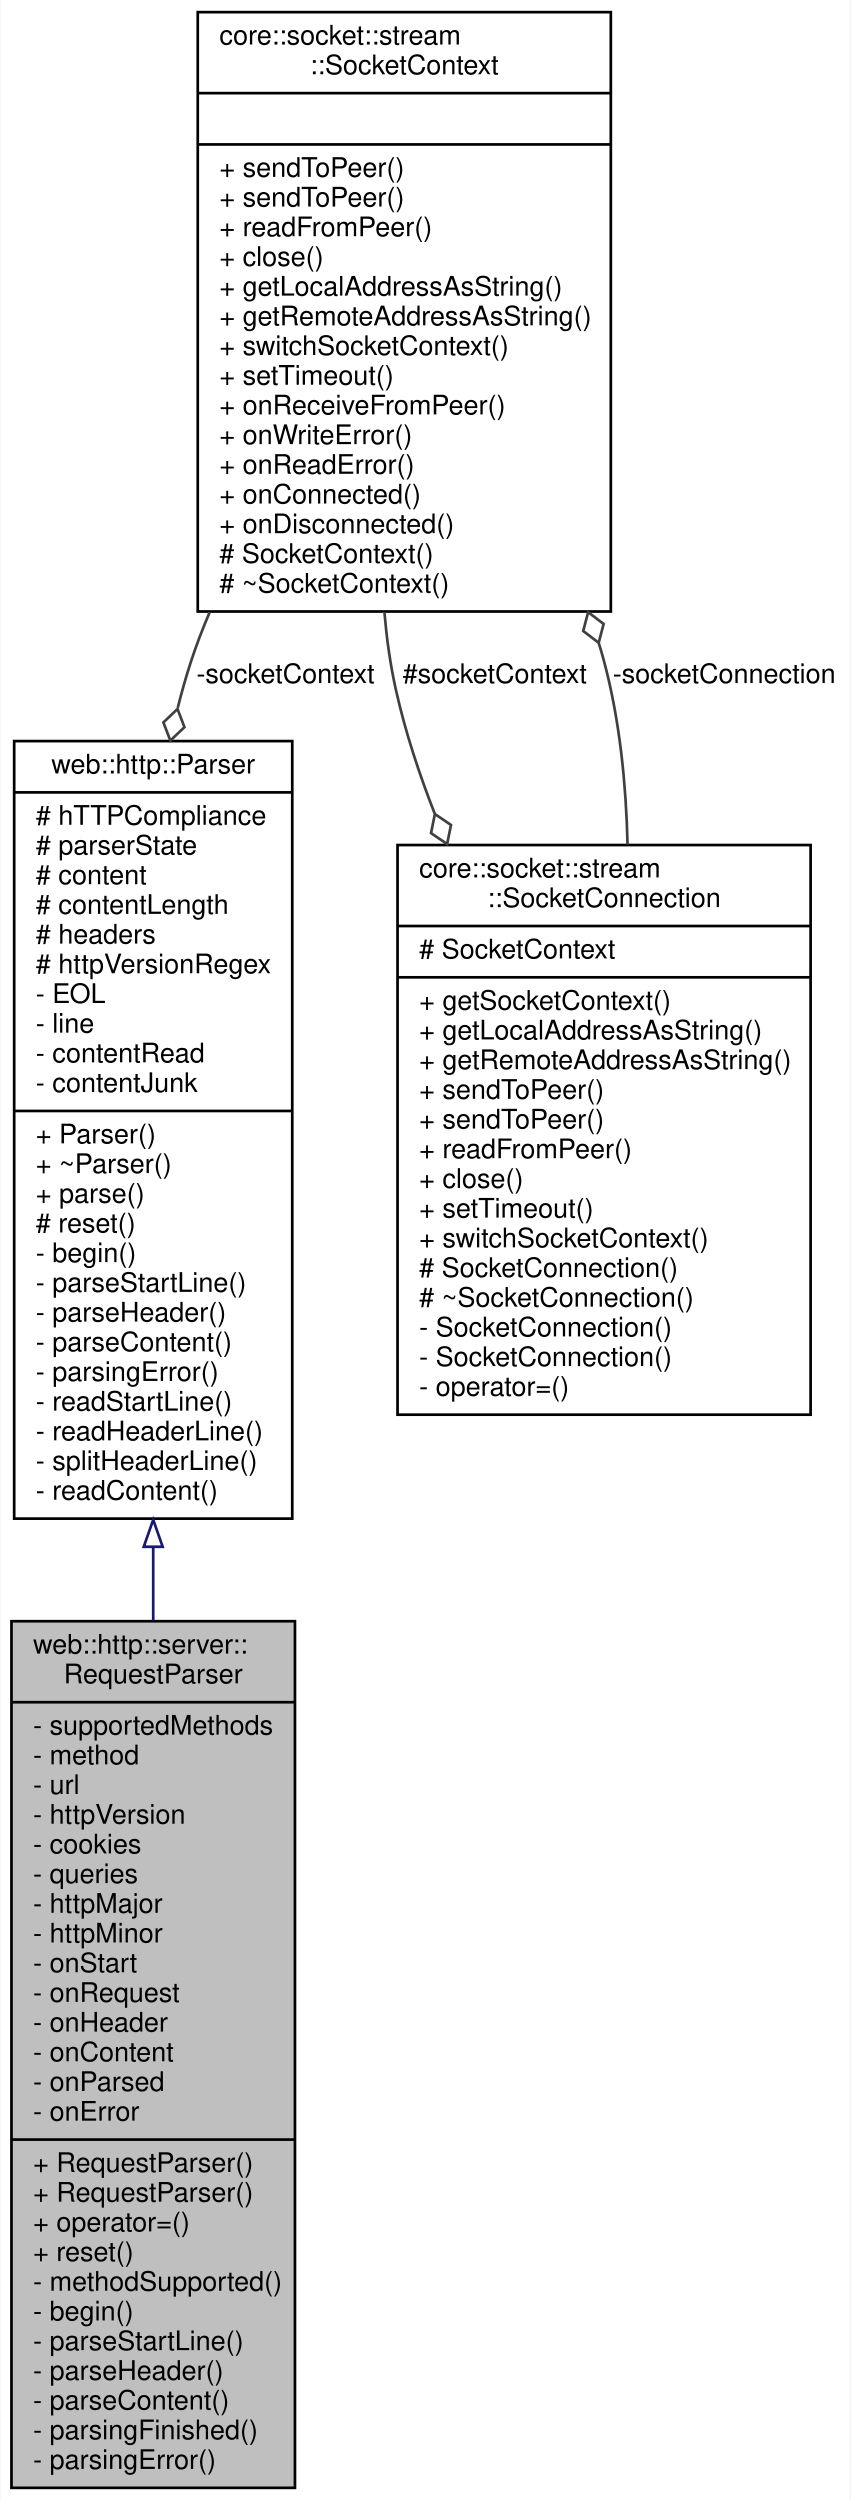
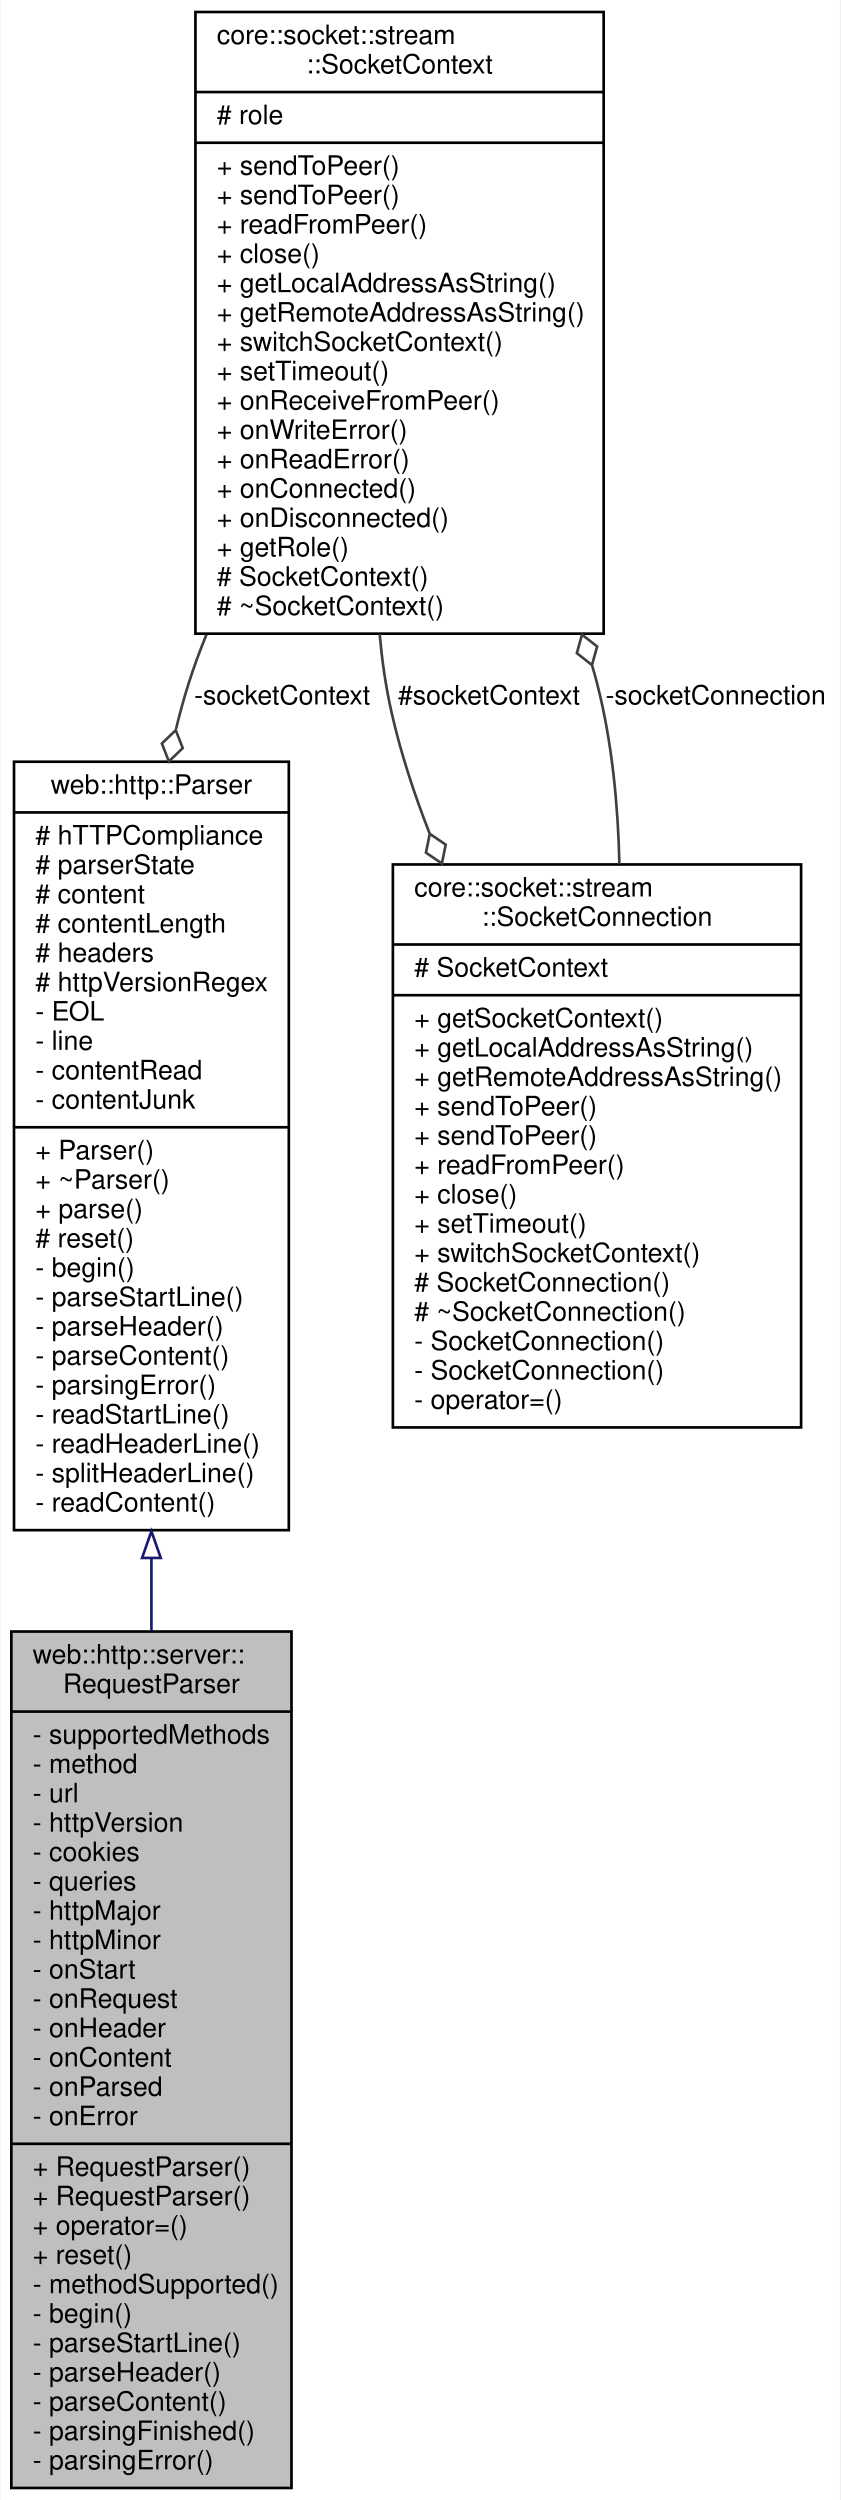
- <svg xmlns="http://www.w3.org/2000/svg" xmlns:xlink="http://www.w3.org/1999/xlink" width="315pt" height="926pt" viewBox="0.00 0.00 314.50 926.00">
-   <g id="graph0" class="graph" transform="scale(1 1) rotate(0) translate(4 922)">
-     <polygon fill="white" stroke="transparent" points="-4,4 -4,-922 310.5,-922 310.5,4 -4,4" />
+ <svg xmlns="http://www.w3.org/2000/svg" xmlns:xlink="http://www.w3.org/1999/xlink" width="315pt" height="937pt" viewBox="0.00 0.00 314.50 937.00">
+   <g id="graph0" class="graph" transform="scale(1 1) rotate(0) translate(4 933)">
+     <polygon fill="white" stroke="transparent" points="-4,4 -4,-933 310.5,-933 310.5,4 -4,4" />
    <g id="node1" class="node">
      <g id="a_node1">
        <a xlink:title=" ">
          <polygon fill="#bfbfbf" stroke="black" points="0,-0.5 0,-321.5 105,-321.5 105,-0.5 0,-0.5" />
          <text text-anchor="start" x="8" y="-309.5" font-family="Helvetica,sans-Serif" font-size="10.00">web::http::server::</text>
          <text text-anchor="middle" x="52.5" y="-298.5" font-family="Helvetica,sans-Serif" font-size="10.00">RequestParser</text>
          <polyline fill="none" stroke="black" points="0,-291.5 105,-291.5 " />
          <text text-anchor="start" x="8" y="-279.5" font-family="Helvetica,sans-Serif" font-size="10.00">- supportedMethods</text>
          <text text-anchor="start" x="8" y="-268.5" font-family="Helvetica,sans-Serif" font-size="10.00">- method</text>
          <text text-anchor="start" x="8" y="-257.5" font-family="Helvetica,sans-Serif" font-size="10.00">- url</text>
          <text text-anchor="start" x="8" y="-246.5" font-family="Helvetica,sans-Serif" font-size="10.00">- httpVersion</text>
          <text text-anchor="start" x="8" y="-235.5" font-family="Helvetica,sans-Serif" font-size="10.00">- cookies</text>
          <text text-anchor="start" x="8" y="-224.5" font-family="Helvetica,sans-Serif" font-size="10.00">- queries</text>
          <text text-anchor="start" x="8" y="-213.5" font-family="Helvetica,sans-Serif" font-size="10.00">- httpMajor</text>
          <text text-anchor="start" x="8" y="-202.5" font-family="Helvetica,sans-Serif" font-size="10.00">- httpMinor</text>
          <text text-anchor="start" x="8" y="-191.5" font-family="Helvetica,sans-Serif" font-size="10.00">- onStart</text>
          <text text-anchor="start" x="8" y="-180.5" font-family="Helvetica,sans-Serif" font-size="10.00">- onRequest</text>
          <text text-anchor="start" x="8" y="-169.5" font-family="Helvetica,sans-Serif" font-size="10.00">- onHeader</text>
          <text text-anchor="start" x="8" y="-158.5" font-family="Helvetica,sans-Serif" font-size="10.00">- onContent</text>
          <text text-anchor="start" x="8" y="-147.5" font-family="Helvetica,sans-Serif" font-size="10.00">- onParsed</text>
          <text text-anchor="start" x="8" y="-136.5" font-family="Helvetica,sans-Serif" font-size="10.00">- onError</text>
          <polyline fill="none" stroke="black" points="0,-129.5 105,-129.5 " />
          <text text-anchor="start" x="8" y="-117.5" font-family="Helvetica,sans-Serif" font-size="10.00">+ RequestParser()</text>
          <text text-anchor="start" x="8" y="-106.5" font-family="Helvetica,sans-Serif" font-size="10.00">+ RequestParser()</text>
          <text text-anchor="start" x="8" y="-95.5" font-family="Helvetica,sans-Serif" font-size="10.00">+ operator=()</text>
          <text text-anchor="start" x="8" y="-84.5" font-family="Helvetica,sans-Serif" font-size="10.00">+ reset()</text>
          <text text-anchor="start" x="8" y="-73.5" font-family="Helvetica,sans-Serif" font-size="10.00">- methodSupported()</text>
          <text text-anchor="start" x="8" y="-62.5" font-family="Helvetica,sans-Serif" font-size="10.00">- begin()</text>
          <text text-anchor="start" x="8" y="-51.5" font-family="Helvetica,sans-Serif" font-size="10.00">- parseStartLine()</text>
          <text text-anchor="start" x="8" y="-40.5" font-family="Helvetica,sans-Serif" font-size="10.00">- parseHeader()</text>
          <text text-anchor="start" x="8" y="-29.5" font-family="Helvetica,sans-Serif" font-size="10.00">- parseContent()</text>
          <text text-anchor="start" x="8" y="-18.5" font-family="Helvetica,sans-Serif" font-size="10.00">- parsingFinished()</text>
          <text text-anchor="start" x="8" y="-7.5" font-family="Helvetica,sans-Serif" font-size="10.00">- parsingError()</text>
        </a>
      </g>
    </g>
    <g id="node2" class="node">
      <g id="a_node2">
        <a xlink:href="classweb_1_1http_1_1_parser.html" target="_top" xlink:title=" ">
          <polygon fill="white" stroke="black" points="1,-359.5 1,-647.5 104,-647.5 104,-359.5 1,-359.5" />
          <text text-anchor="middle" x="52.5" y="-635.5" font-family="Helvetica,sans-Serif" font-size="10.00">web::http::Parser</text>
          <polyline fill="none" stroke="black" points="1,-628.5 104,-628.5 " />
          <text text-anchor="start" x="9" y="-616.5" font-family="Helvetica,sans-Serif" font-size="10.00"># hTTPCompliance</text>
          <text text-anchor="start" x="9" y="-605.5" font-family="Helvetica,sans-Serif" font-size="10.00"># parserState</text>
          <text text-anchor="start" x="9" y="-594.5" font-family="Helvetica,sans-Serif" font-size="10.00"># content</text>
          <text text-anchor="start" x="9" y="-583.5" font-family="Helvetica,sans-Serif" font-size="10.00"># contentLength</text>
          <text text-anchor="start" x="9" y="-572.5" font-family="Helvetica,sans-Serif" font-size="10.00"># headers</text>
          <text text-anchor="start" x="9" y="-561.5" font-family="Helvetica,sans-Serif" font-size="10.00"># httpVersionRegex</text>
          <text text-anchor="start" x="9" y="-550.5" font-family="Helvetica,sans-Serif" font-size="10.00">- EOL</text>
          <text text-anchor="start" x="9" y="-539.5" font-family="Helvetica,sans-Serif" font-size="10.00">- line</text>
          <text text-anchor="start" x="9" y="-528.5" font-family="Helvetica,sans-Serif" font-size="10.00">- contentRead</text>
          <text text-anchor="start" x="9" y="-517.5" font-family="Helvetica,sans-Serif" font-size="10.00">- contentJunk</text>
          <polyline fill="none" stroke="black" points="1,-510.5 104,-510.5 " />
          <text text-anchor="start" x="9" y="-498.5" font-family="Helvetica,sans-Serif" font-size="10.00">+ Parser()</text>
          <text text-anchor="start" x="9" y="-487.5" font-family="Helvetica,sans-Serif" font-size="10.00">+ ~Parser()</text>
          <text text-anchor="start" x="9" y="-476.5" font-family="Helvetica,sans-Serif" font-size="10.00">+ parse()</text>
          <text text-anchor="start" x="9" y="-465.5" font-family="Helvetica,sans-Serif" font-size="10.00"># reset()</text>
          <text text-anchor="start" x="9" y="-454.5" font-family="Helvetica,sans-Serif" font-size="10.00">- begin()</text>
          <text text-anchor="start" x="9" y="-443.5" font-family="Helvetica,sans-Serif" font-size="10.00">- parseStartLine()</text>
          <text text-anchor="start" x="9" y="-432.5" font-family="Helvetica,sans-Serif" font-size="10.00">- parseHeader()</text>
          <text text-anchor="start" x="9" y="-421.5" font-family="Helvetica,sans-Serif" font-size="10.00">- parseContent()</text>
          <text text-anchor="start" x="9" y="-410.5" font-family="Helvetica,sans-Serif" font-size="10.00">- parsingError()</text>
          <text text-anchor="start" x="9" y="-399.5" font-family="Helvetica,sans-Serif" font-size="10.00">- readStartLine()</text>
          <text text-anchor="start" x="9" y="-388.5" font-family="Helvetica,sans-Serif" font-size="10.00">- readHeaderLine()</text>
          <text text-anchor="start" x="9" y="-377.5" font-family="Helvetica,sans-Serif" font-size="10.00">- splitHeaderLine()</text>
          <text text-anchor="start" x="9" y="-366.5" font-family="Helvetica,sans-Serif" font-size="10.00">- readContent()</text>
        </a>
      </g>
    </g>
    <g id="edge1" class="edge">
      <path fill="none" stroke="midnightblue" d="M52.5,-348.91C52.5,-339.87 52.5,-330.76 52.5,-321.7" />
      <polygon fill="none" stroke="midnightblue" points="49,-349.08 52.5,-359.08 56,-349.08 49,-349.08" />
    </g>
    <g id="node3" class="node">
      <g id="a_node3">
        <a xlink:href="classcore_1_1socket_1_1stream_1_1_socket_context.html" target="_top" xlink:title=" ">
-           <polygon fill="white" stroke="black" points="69,-695.5 69,-917.5 222,-917.5 222,-695.5 69,-695.5" />
-           <text text-anchor="start" x="77" y="-905.5" font-family="Helvetica,sans-Serif" font-size="10.00">core::socket::stream</text>
-           <text text-anchor="middle" x="145.5" y="-894.5" font-family="Helvetica,sans-Serif" font-size="10.00">::SocketContext</text>
-           <polyline fill="none" stroke="black" points="69,-887.5 222,-887.5 " />
-           <text text-anchor="middle" x="145.5" y="-875.5" font-family="Helvetica,sans-Serif" font-size="10.00"> </text>
-           <polyline fill="none" stroke="black" points="69,-868.5 222,-868.5 " />
+           <polygon fill="white" stroke="black" points="69,-695.5 69,-928.5 222,-928.5 222,-695.5 69,-695.5" />
+           <text text-anchor="start" x="77" y="-916.5" font-family="Helvetica,sans-Serif" font-size="10.00">core::socket::stream</text>
+           <text text-anchor="middle" x="145.5" y="-905.5" font-family="Helvetica,sans-Serif" font-size="10.00">::SocketContext</text>
+           <polyline fill="none" stroke="black" points="69,-898.5 222,-898.5 " />
+           <text text-anchor="start" x="77" y="-886.5" font-family="Helvetica,sans-Serif" font-size="10.00"># role</text>
+           <polyline fill="none" stroke="black" points="69,-879.5 222,-879.5 " />
+           <text text-anchor="start" x="77" y="-867.5" font-family="Helvetica,sans-Serif" font-size="10.00">+ sendToPeer()</text>
          <text text-anchor="start" x="77" y="-856.5" font-family="Helvetica,sans-Serif" font-size="10.00">+ sendToPeer()</text>
-           <text text-anchor="start" x="77" y="-845.5" font-family="Helvetica,sans-Serif" font-size="10.00">+ sendToPeer()</text>
-           <text text-anchor="start" x="77" y="-834.5" font-family="Helvetica,sans-Serif" font-size="10.00">+ readFromPeer()</text>
-           <text text-anchor="start" x="77" y="-823.5" font-family="Helvetica,sans-Serif" font-size="10.00">+ close()</text>
-           <text text-anchor="start" x="77" y="-812.5" font-family="Helvetica,sans-Serif" font-size="10.00">+ getLocalAddressAsString()</text>
-           <text text-anchor="start" x="77" y="-801.5" font-family="Helvetica,sans-Serif" font-size="10.00">+ getRemoteAddressAsString()</text>
-           <text text-anchor="start" x="77" y="-790.5" font-family="Helvetica,sans-Serif" font-size="10.00">+ switchSocketContext()</text>
-           <text text-anchor="start" x="77" y="-779.5" font-family="Helvetica,sans-Serif" font-size="10.00">+ setTimeout()</text>
-           <text text-anchor="start" x="77" y="-768.5" font-family="Helvetica,sans-Serif" font-size="10.00">+ onReceiveFromPeer()</text>
-           <text text-anchor="start" x="77" y="-757.5" font-family="Helvetica,sans-Serif" font-size="10.00">+ onWriteError()</text>
-           <text text-anchor="start" x="77" y="-746.5" font-family="Helvetica,sans-Serif" font-size="10.00">+ onReadError()</text>
-           <text text-anchor="start" x="77" y="-735.5" font-family="Helvetica,sans-Serif" font-size="10.00">+ onConnected()</text>
-           <text text-anchor="start" x="77" y="-724.5" font-family="Helvetica,sans-Serif" font-size="10.00">+ onDisconnected()</text>
+           <text text-anchor="start" x="77" y="-845.5" font-family="Helvetica,sans-Serif" font-size="10.00">+ readFromPeer()</text>
+           <text text-anchor="start" x="77" y="-834.5" font-family="Helvetica,sans-Serif" font-size="10.00">+ close()</text>
+           <text text-anchor="start" x="77" y="-823.5" font-family="Helvetica,sans-Serif" font-size="10.00">+ getLocalAddressAsString()</text>
+           <text text-anchor="start" x="77" y="-812.5" font-family="Helvetica,sans-Serif" font-size="10.00">+ getRemoteAddressAsString()</text>
+           <text text-anchor="start" x="77" y="-801.5" font-family="Helvetica,sans-Serif" font-size="10.00">+ switchSocketContext()</text>
+           <text text-anchor="start" x="77" y="-790.5" font-family="Helvetica,sans-Serif" font-size="10.00">+ setTimeout()</text>
+           <text text-anchor="start" x="77" y="-779.5" font-family="Helvetica,sans-Serif" font-size="10.00">+ onReceiveFromPeer()</text>
+           <text text-anchor="start" x="77" y="-768.5" font-family="Helvetica,sans-Serif" font-size="10.00">+ onWriteError()</text>
+           <text text-anchor="start" x="77" y="-757.5" font-family="Helvetica,sans-Serif" font-size="10.00">+ onReadError()</text>
+           <text text-anchor="start" x="77" y="-746.5" font-family="Helvetica,sans-Serif" font-size="10.00">+ onConnected()</text>
+           <text text-anchor="start" x="77" y="-735.5" font-family="Helvetica,sans-Serif" font-size="10.00">+ onDisconnected()</text>
+           <text text-anchor="start" x="77" y="-724.5" font-family="Helvetica,sans-Serif" font-size="10.00">+ getRole()</text>
          <text text-anchor="start" x="77" y="-713.5" font-family="Helvetica,sans-Serif" font-size="10.00"># SocketContext()</text>
          <text text-anchor="start" x="77" y="-702.5" font-family="Helvetica,sans-Serif" font-size="10.00"># ~SocketContext()</text>
        </a>
      </g>
    </g>
    <g id="edge2" class="edge">
-       <path fill="none" stroke="#404040" d="M73.43,-695.27C70.83,-689.21 68.49,-683.1 66.5,-677 64.67,-671.4 63.04,-665.65 61.58,-659.81" />
-       <polygon fill="none" stroke="#404040" points="61.49,-659.39 56.27,-654.42 58.85,-647.69 64.07,-652.66 61.49,-659.39" />
+       <path fill="none" stroke="#404040" d="M73.12,-695.15C70.65,-689.12 68.42,-683.05 66.5,-677 64.72,-671.39 63.13,-665.62 61.72,-659.77" />
+       <polygon fill="none" stroke="#404040" points="61.62,-659.34 56.43,-654.34 59.04,-647.62 64.24,-652.62 61.62,-659.34" />
      <text text-anchor="middle" x="101.5" y="-669" font-family="Helvetica,sans-Serif" font-size="10.00"> -socketContext</text>
    </g>
    <g id="node4" class="node">
      <g id="a_node4">
        <a xlink:href="classcore_1_1socket_1_1stream_1_1_socket_connection.html" target="_top" xlink:title=" ">
          <polygon fill="white" stroke="black" points="143,-398 143,-609 296,-609 296,-398 143,-398" />
          <text text-anchor="start" x="151" y="-597" font-family="Helvetica,sans-Serif" font-size="10.00">core::socket::stream</text>
          <text text-anchor="middle" x="219.5" y="-586" font-family="Helvetica,sans-Serif" font-size="10.00">::SocketConnection</text>
          <polyline fill="none" stroke="black" points="143,-579 296,-579 " />
          <text text-anchor="start" x="151" y="-567" font-family="Helvetica,sans-Serif" font-size="10.00"># SocketContext</text>
          <polyline fill="none" stroke="black" points="143,-560 296,-560 " />
          <text text-anchor="start" x="151" y="-548" font-family="Helvetica,sans-Serif" font-size="10.00">+ getSocketContext()</text>
          <text text-anchor="start" x="151" y="-537" font-family="Helvetica,sans-Serif" font-size="10.00">+ getLocalAddressAsString()</text>
          <text text-anchor="start" x="151" y="-526" font-family="Helvetica,sans-Serif" font-size="10.00">+ getRemoteAddressAsString()</text>
          <text text-anchor="start" x="151" y="-515" font-family="Helvetica,sans-Serif" font-size="10.00">+ sendToPeer()</text>
          <text text-anchor="start" x="151" y="-504" font-family="Helvetica,sans-Serif" font-size="10.00">+ sendToPeer()</text>
          <text text-anchor="start" x="151" y="-493" font-family="Helvetica,sans-Serif" font-size="10.00">+ readFromPeer()</text>
          <text text-anchor="start" x="151" y="-482" font-family="Helvetica,sans-Serif" font-size="10.00">+ close()</text>
          <text text-anchor="start" x="151" y="-471" font-family="Helvetica,sans-Serif" font-size="10.00">+ setTimeout()</text>
          <text text-anchor="start" x="151" y="-460" font-family="Helvetica,sans-Serif" font-size="10.00">+ switchSocketContext()</text>
          <text text-anchor="start" x="151" y="-449" font-family="Helvetica,sans-Serif" font-size="10.00"># SocketConnection()</text>
          <text text-anchor="start" x="151" y="-438" font-family="Helvetica,sans-Serif" font-size="10.00"># ~SocketConnection()</text>
          <text text-anchor="start" x="151" y="-427" font-family="Helvetica,sans-Serif" font-size="10.00">- SocketConnection()</text>
          <text text-anchor="start" x="151" y="-416" font-family="Helvetica,sans-Serif" font-size="10.00">- SocketConnection()</text>
          <text text-anchor="start" x="151" y="-405" font-family="Helvetica,sans-Serif" font-size="10.00">- operator=()</text>
        </a>
      </g>
    </g>
    <g id="edge4" class="edge">
-       <path fill="none" stroke="#404040" d="M138.13,-695.34C138.97,-685.35 140.36,-675.45 142.5,-666 145.91,-650.91 150.91,-635.58 156.75,-620.67" />
+       <path fill="none" stroke="#404040" d="M138.05,-695.33C138.93,-685.35 140.36,-675.46 142.5,-666 145.91,-650.91 150.91,-635.58 156.75,-620.67" />
      <polygon fill="none" stroke="#404040" points="156.83,-620.48 155.4,-613.41 161.37,-609.37 162.8,-616.43 156.83,-620.48" />
      <text text-anchor="middle" x="179" y="-669" font-family="Helvetica,sans-Serif" font-size="10.00"> #socketContext</text>
    </g>
    <g id="edge3" class="edge">
-       <path fill="none" stroke="#404040" d="M228.19,-609.17C227.67,-631.83 225.26,-655.45 219.5,-677 218.89,-679.28 218.23,-681.57 217.52,-683.86" />
-       <polygon fill="none" stroke="#404040" points="217.5,-683.91 219.33,-690.88 213.6,-695.25 211.77,-688.28 217.5,-683.91" />
+       <path fill="none" stroke="#404040" d="M227.9,-609.1C227.4,-631.76 225.07,-655.4 219.5,-677 218.94,-679.17 218.34,-681.35 217.69,-683.52" />
+       <polygon fill="none" stroke="#404040" points="217.62,-683.74 219.56,-690.69 213.89,-695.14 211.95,-688.2 217.62,-683.74" />
      <text text-anchor="middle" x="264" y="-669" font-family="Helvetica,sans-Serif" font-size="10.00"> -socketConnection</text>
    </g>
  </g>
</svg>
